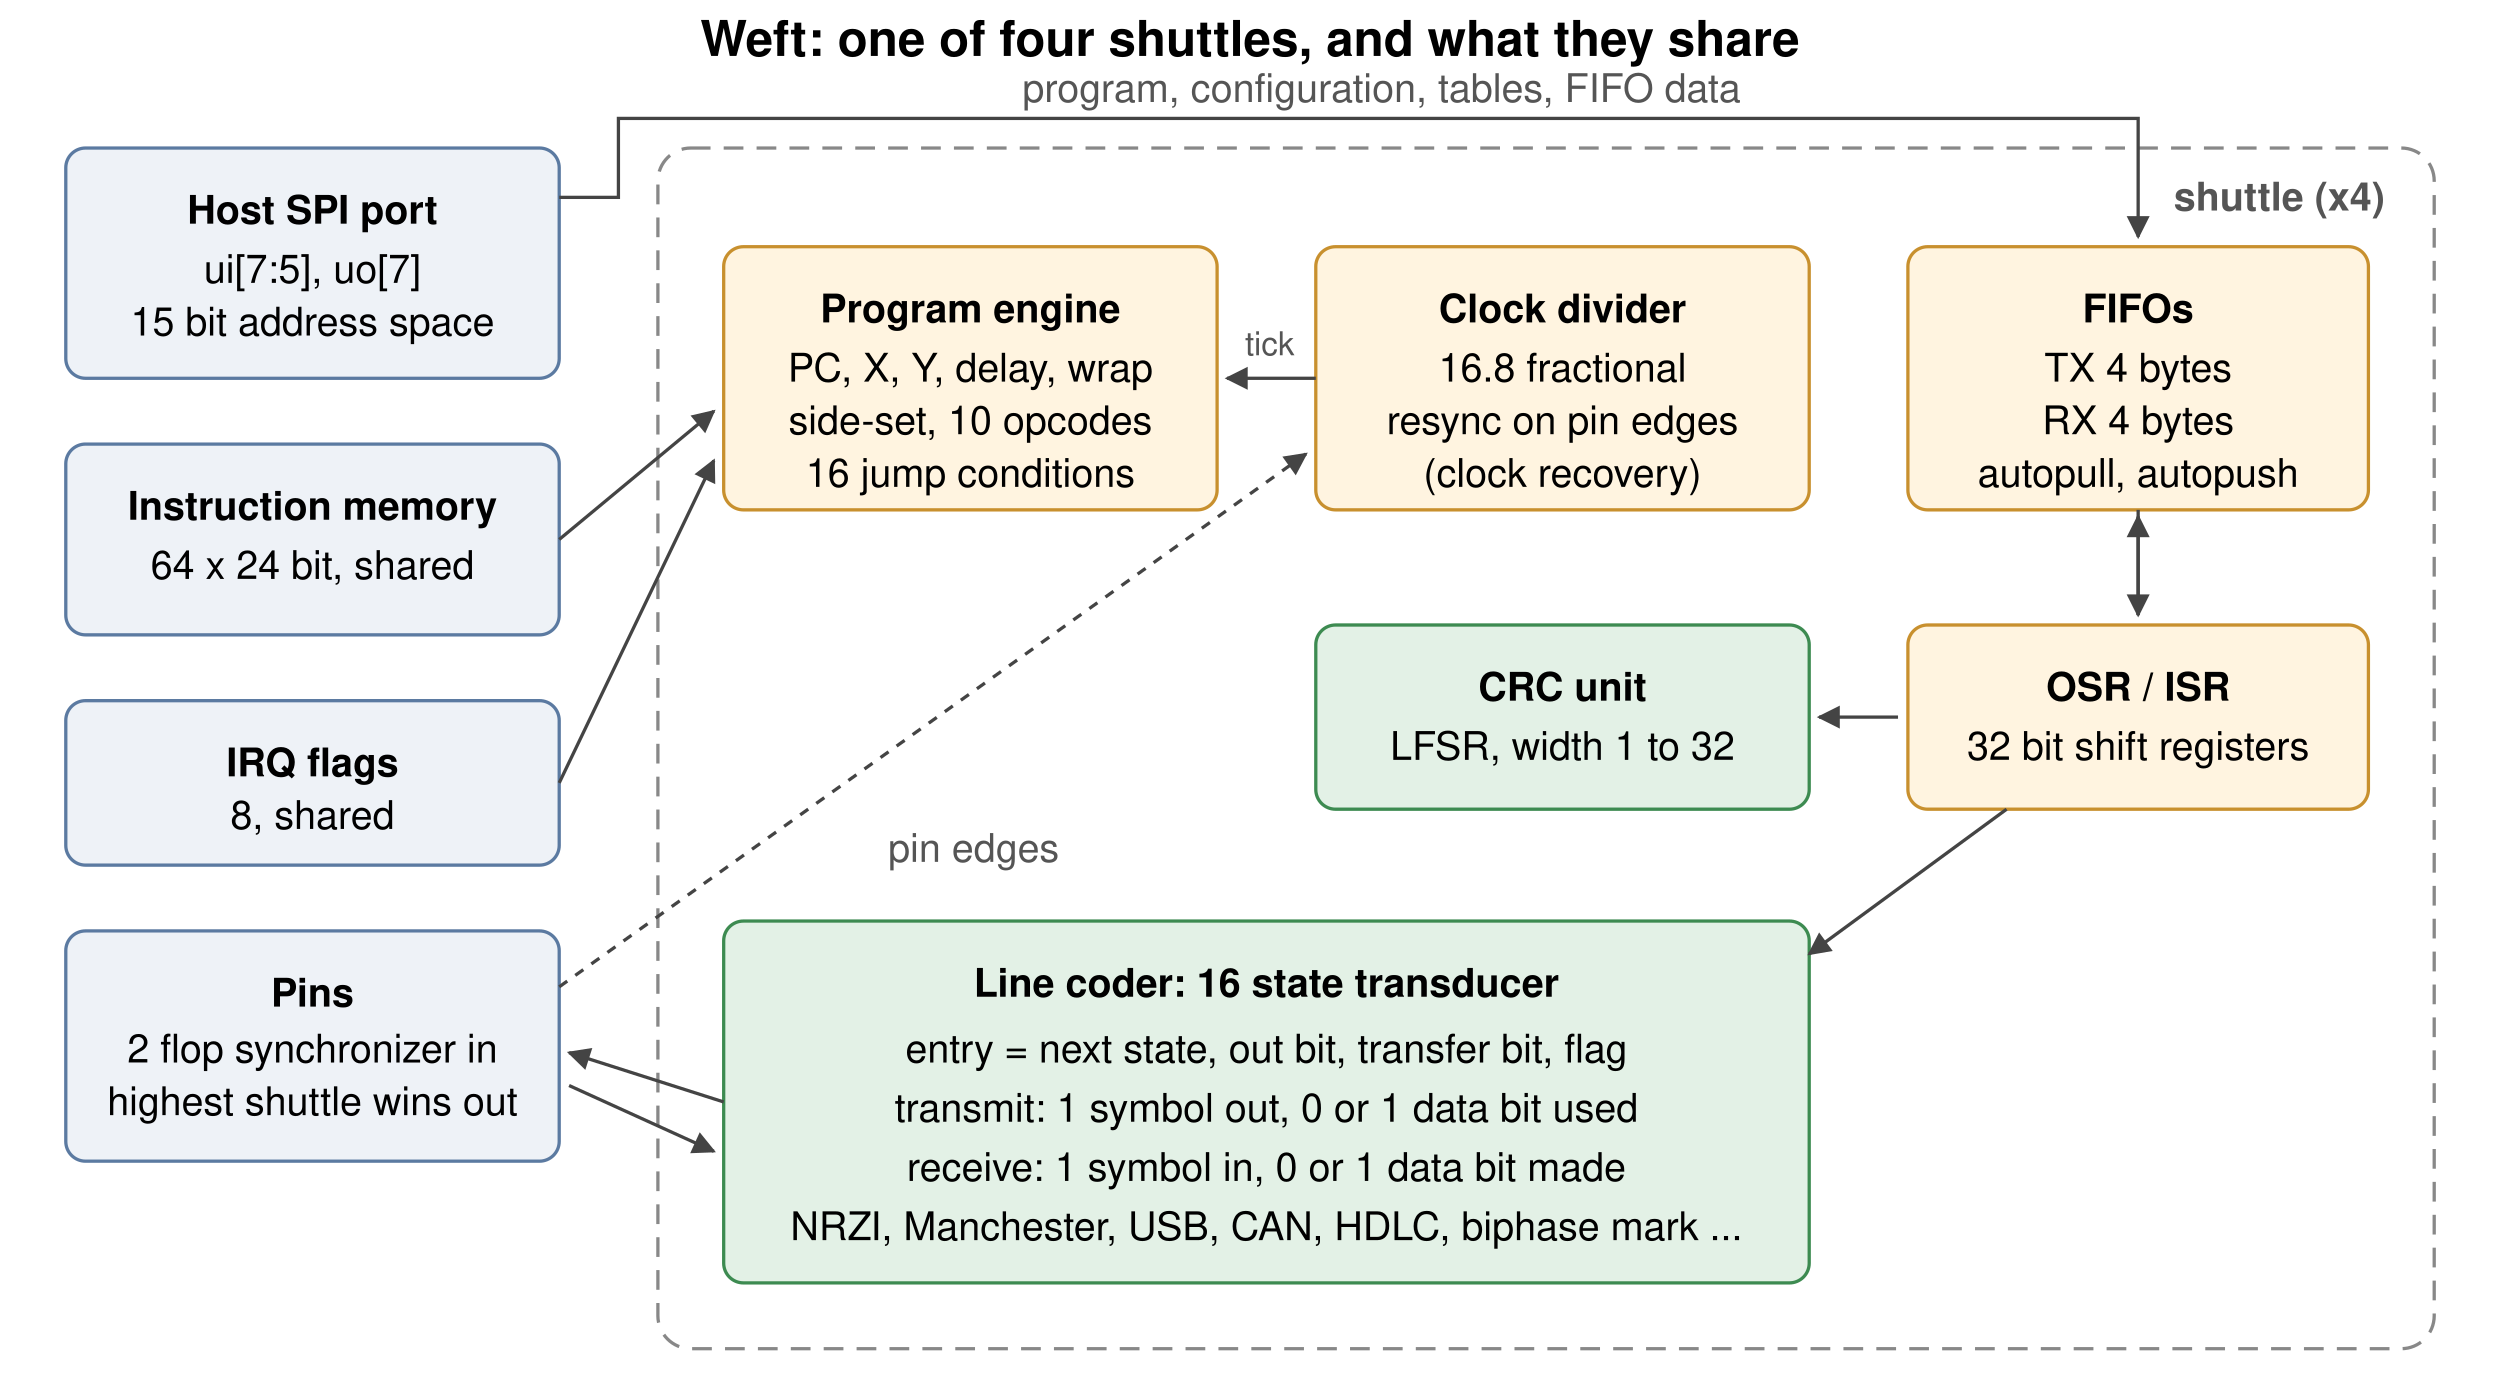
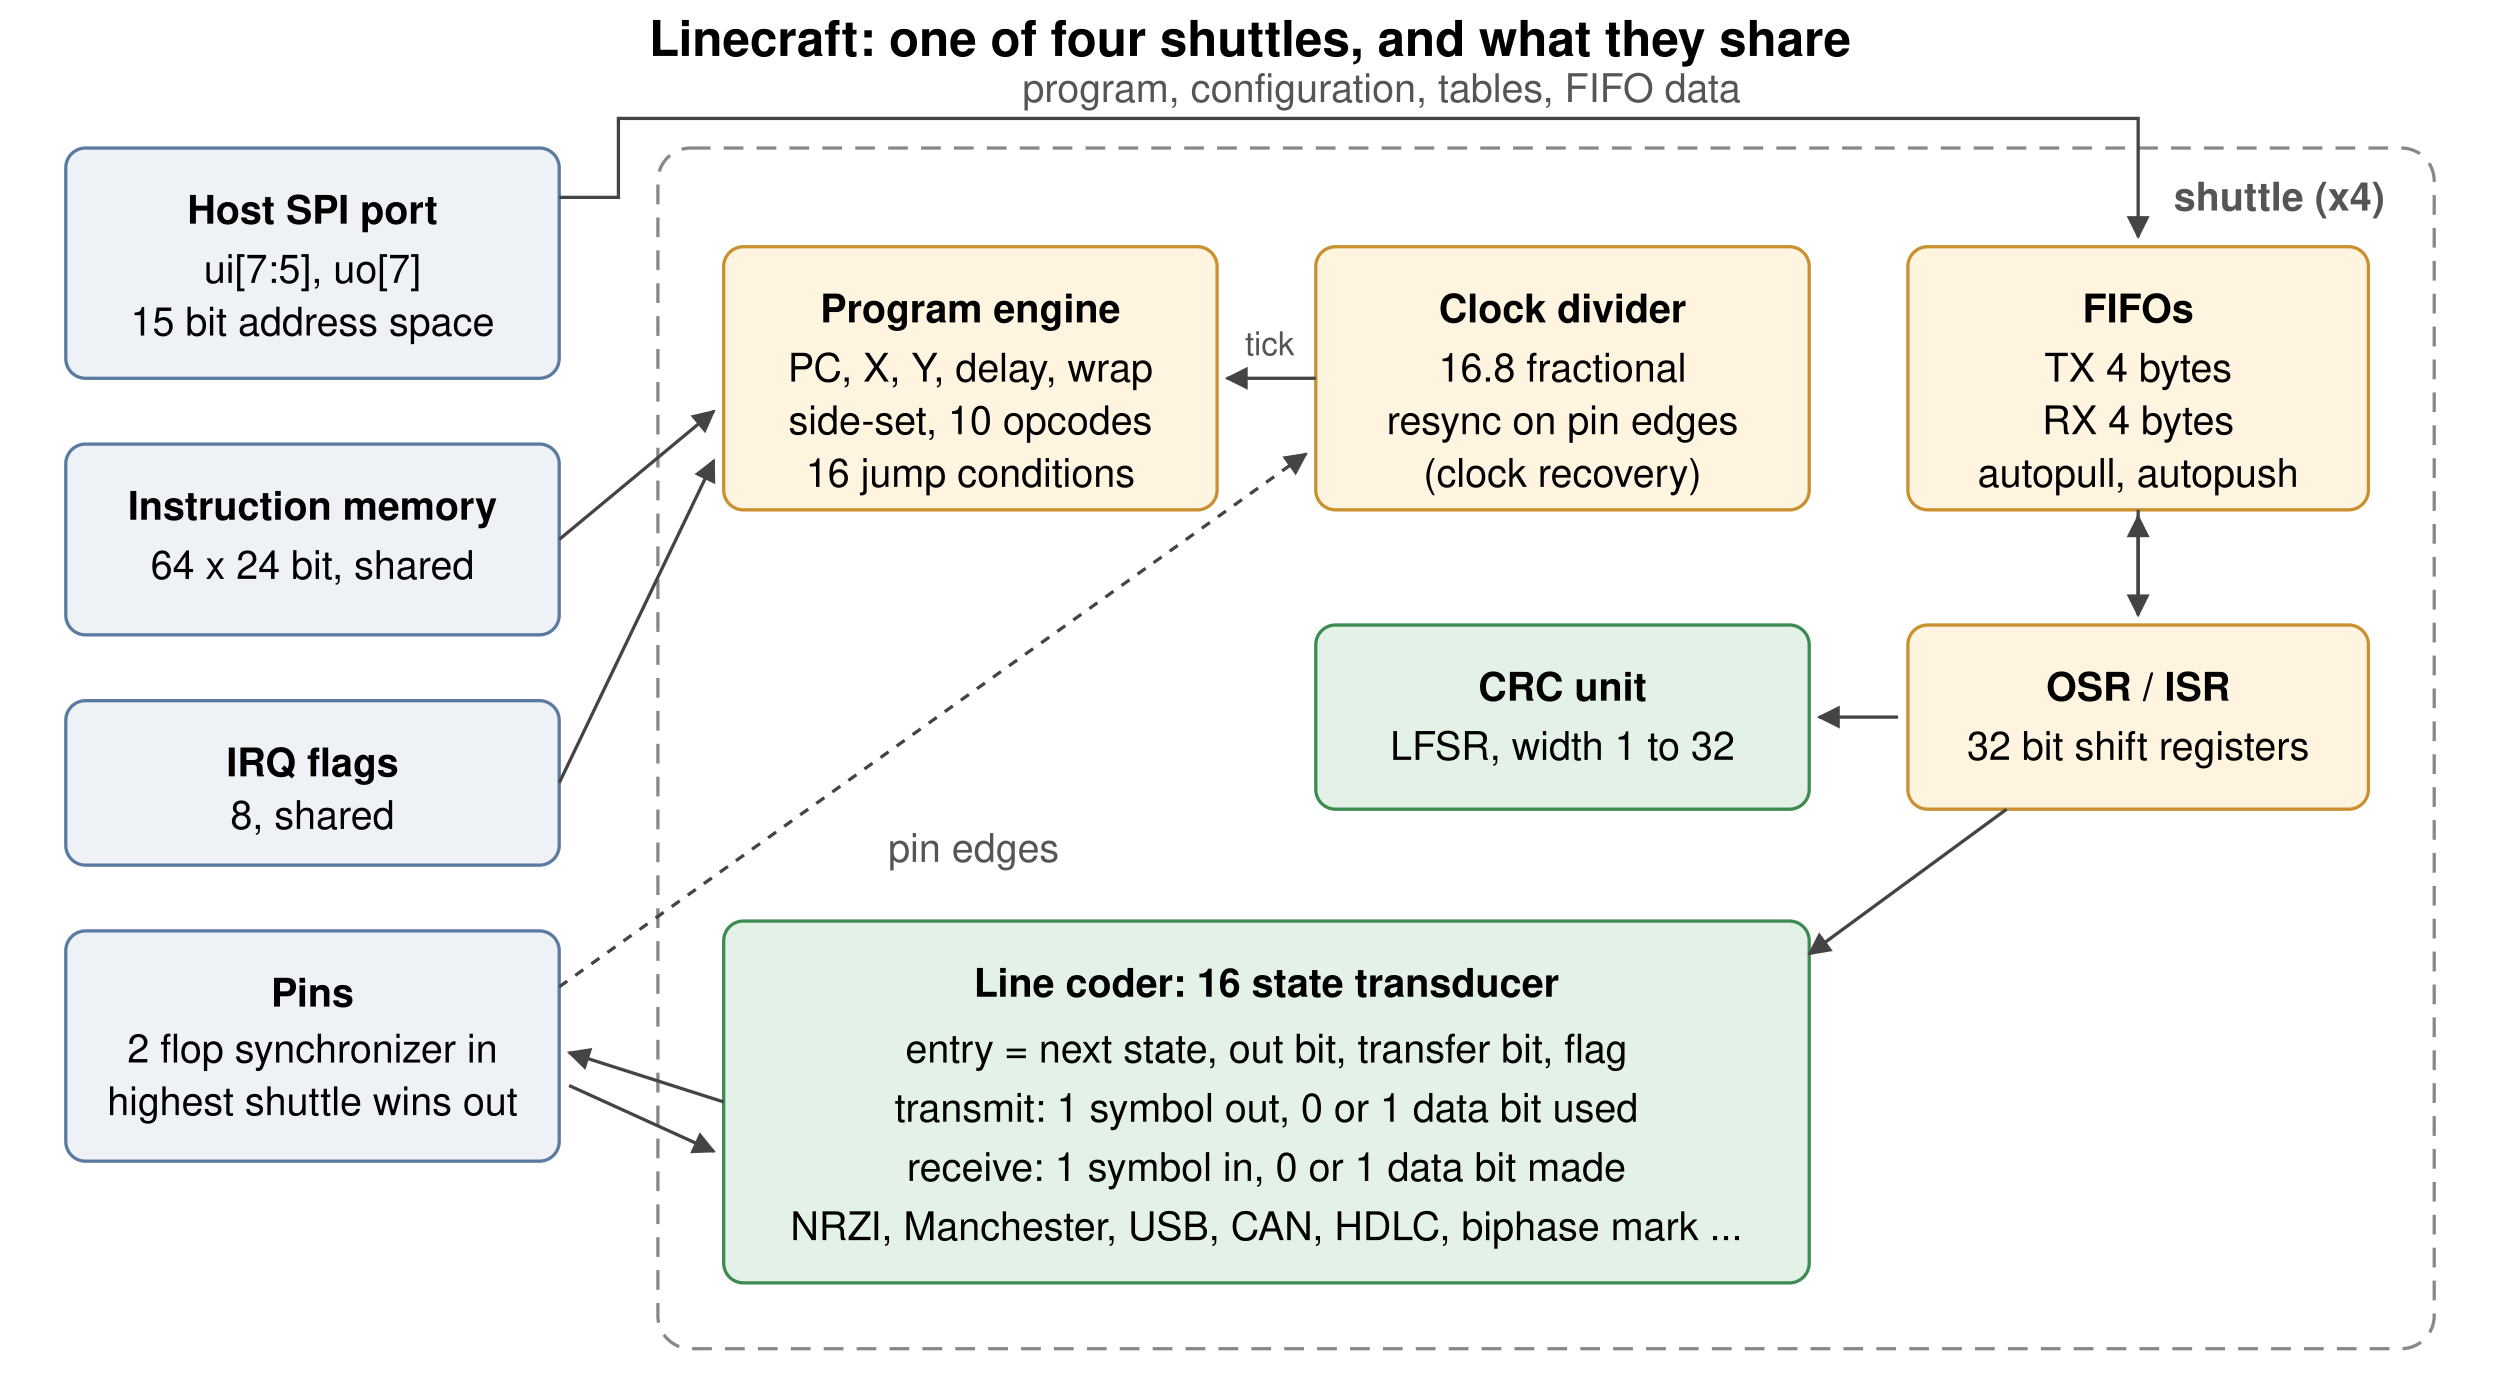
<svg xmlns="http://www.w3.org/2000/svg" width="760" height="420" viewBox="0 0 760 420" font-family="Helvetica, Arial, sans-serif" font-size="12">
  <defs>
    <marker id="a" viewBox="0 0 10 10" refX="9" refY="5" markerWidth="7" markerHeight="7" orient="auto-start-reverse">
      <path d="M0,0 L10,5 L0,10 z" fill="#444" />
    </marker>
  </defs>
  <rect width="760" height="430" fill="white" />
-   <text x="380" y="17" text-anchor="middle" font-size="15" font-weight="bold">Weft: one of four shuttles, and what they share</text>
+   <text x="380" y="17" text-anchor="middle" font-size="15" font-weight="bold">Linecraft: one of four shuttles, and what they share</text>
  <rect x="20" y="45" width="150" height="70" rx="6" fill="#eef2f7" stroke="#5b7aa1" />
  <text x="95" y="68" text-anchor="middle" font-weight="bold">Host SPI port</text>
  <text x="95" y="86" text-anchor="middle">ui[7:5], uo[7]</text>
  <text x="95" y="102" text-anchor="middle">15 bit address space</text>
  <rect x="20" y="135" width="150" height="58" rx="6" fill="#eef2f7" stroke="#5b7aa1" />
  <text x="95" y="158" text-anchor="middle" font-weight="bold">Instruction memory</text>
  <text x="95" y="176" text-anchor="middle">64 x 24 bit, shared</text>
  <rect x="20" y="213" width="150" height="50" rx="6" fill="#eef2f7" stroke="#5b7aa1" />
  <text x="95" y="236" text-anchor="middle" font-weight="bold">IRQ flags</text>
  <text x="95" y="252" text-anchor="middle">8, shared</text>
  <rect x="20" y="283" width="150" height="70" rx="6" fill="#eef2f7" stroke="#5b7aa1" />
  <text x="95" y="306" text-anchor="middle" font-weight="bold">Pins</text>
  <text x="95" y="323" text-anchor="middle">2 flop synchronizer in</text>
  <text x="95" y="339" text-anchor="middle">highest shuttle wins out</text>
  <rect x="200" y="45" width="540" height="365" rx="10" fill="none" stroke="#888" stroke-dasharray="6 4" />
  <text x="725" y="64" text-anchor="end" font-weight="bold" fill="#555">shuttle (x4)</text>
  <rect x="220" y="75" width="150" height="80" rx="6" fill="#fff4e0" stroke="#c8902e" />
  <text x="295" y="98" text-anchor="middle" font-weight="bold">Program engine</text>
  <text x="295" y="116" text-anchor="middle">PC, X, Y, delay, wrap</text>
  <text x="295" y="132" text-anchor="middle">side-set, 10 opcodes</text>
  <text x="295" y="148" text-anchor="middle">16 jump conditions</text>
  <rect x="400" y="75" width="150" height="80" rx="6" fill="#fff4e0" stroke="#c8902e" />
  <text x="475" y="98" text-anchor="middle" font-weight="bold">Clock divider</text>
  <text x="475" y="116" text-anchor="middle">16.8 fractional</text>
  <text x="475" y="132" text-anchor="middle">resync on pin edges</text>
  <text x="475" y="148" text-anchor="middle">(clock recovery)</text>
  <rect x="580" y="75" width="140" height="80" rx="6" fill="#fff4e0" stroke="#c8902e" />
  <text x="650" y="98" text-anchor="middle" font-weight="bold">FIFOs</text>
  <text x="650" y="116" text-anchor="middle">TX 4 bytes</text>
  <text x="650" y="132" text-anchor="middle">RX 4 bytes</text>
  <text x="650" y="148" text-anchor="middle">autopull, autopush</text>
  <rect x="580" y="190" width="140" height="56" rx="6" fill="#fff4e0" stroke="#c8902e" />
  <text x="650" y="213" text-anchor="middle" font-weight="bold">OSR / ISR</text>
  <text x="650" y="231" text-anchor="middle">32 bit shift registers</text>
  <rect x="400" y="190" width="150" height="56" rx="6" fill="#e3f1e6" stroke="#3d8b51" />
  <text x="475" y="213" text-anchor="middle" font-weight="bold">CRC unit</text>
  <text x="475" y="231" text-anchor="middle">LFSR, width 1 to 32</text>
  <rect x="220" y="280" width="330" height="110" rx="6" fill="#e3f1e6" stroke="#3d8b51" />
  <text x="385" y="303" text-anchor="middle" font-weight="bold">Line coder: 16 state transducer</text>
  <text x="385" y="323" text-anchor="middle">entry = next state, out bit, transfer bit, flag</text>
  <text x="385" y="341" text-anchor="middle">transmit: 1 symbol out, 0 or 1 data bit used</text>
  <text x="385" y="359" text-anchor="middle">receive: 1 symbol in, 0 or 1 data bit made</text>
  <text x="385" y="377" text-anchor="middle">NRZI, Manchester, USB, CAN, HDLC, biphase mark ...</text>
  <polyline points="170,60 188,60 188,36 650,36 650,72" fill="none" stroke="#444" marker-end="url(#a)" />
  <text x="420" y="31" text-anchor="middle" fill="#555">program, configuration, tables, FIFO data</text>
  <line x1="170" y1="164" x2="217" y2="125" stroke="#444" marker-end="url(#a)" />
  <line x1="170" y1="238" x2="217" y2="140" stroke="#444" marker-end="url(#a)" />
  <line x1="650" y1="155" x2="650" y2="187" stroke="#444" marker-end="url(#a)" />
  <line x1="650" y1="187" x2="650" y2="157" stroke="#444" marker-end="url(#a)" />
  <line x1="610" y1="246" x2="550" y2="290" stroke="#444" marker-end="url(#a)" />
  <line x1="577" y1="218" x2="553" y2="218" stroke="#444" marker-end="url(#a)" />
  <line x1="400" y1="115" x2="373" y2="115" stroke="#444" marker-end="url(#a)" />
  <text x="386" y="108" text-anchor="middle" fill="#555" font-size="10">tick</text>
  <line x1="220" y1="335" x2="173" y2="320" stroke="#444" marker-end="url(#a)" />
  <line x1="173" y1="330" x2="217" y2="350" stroke="#444" marker-end="url(#a)" />
  <line x1="170" y1="300" x2="397" y2="138" stroke="#444" stroke-dasharray="3 3" marker-end="url(#a)" />
  <text x="270" y="262" fill="#555">pin edges</text>
</svg>
